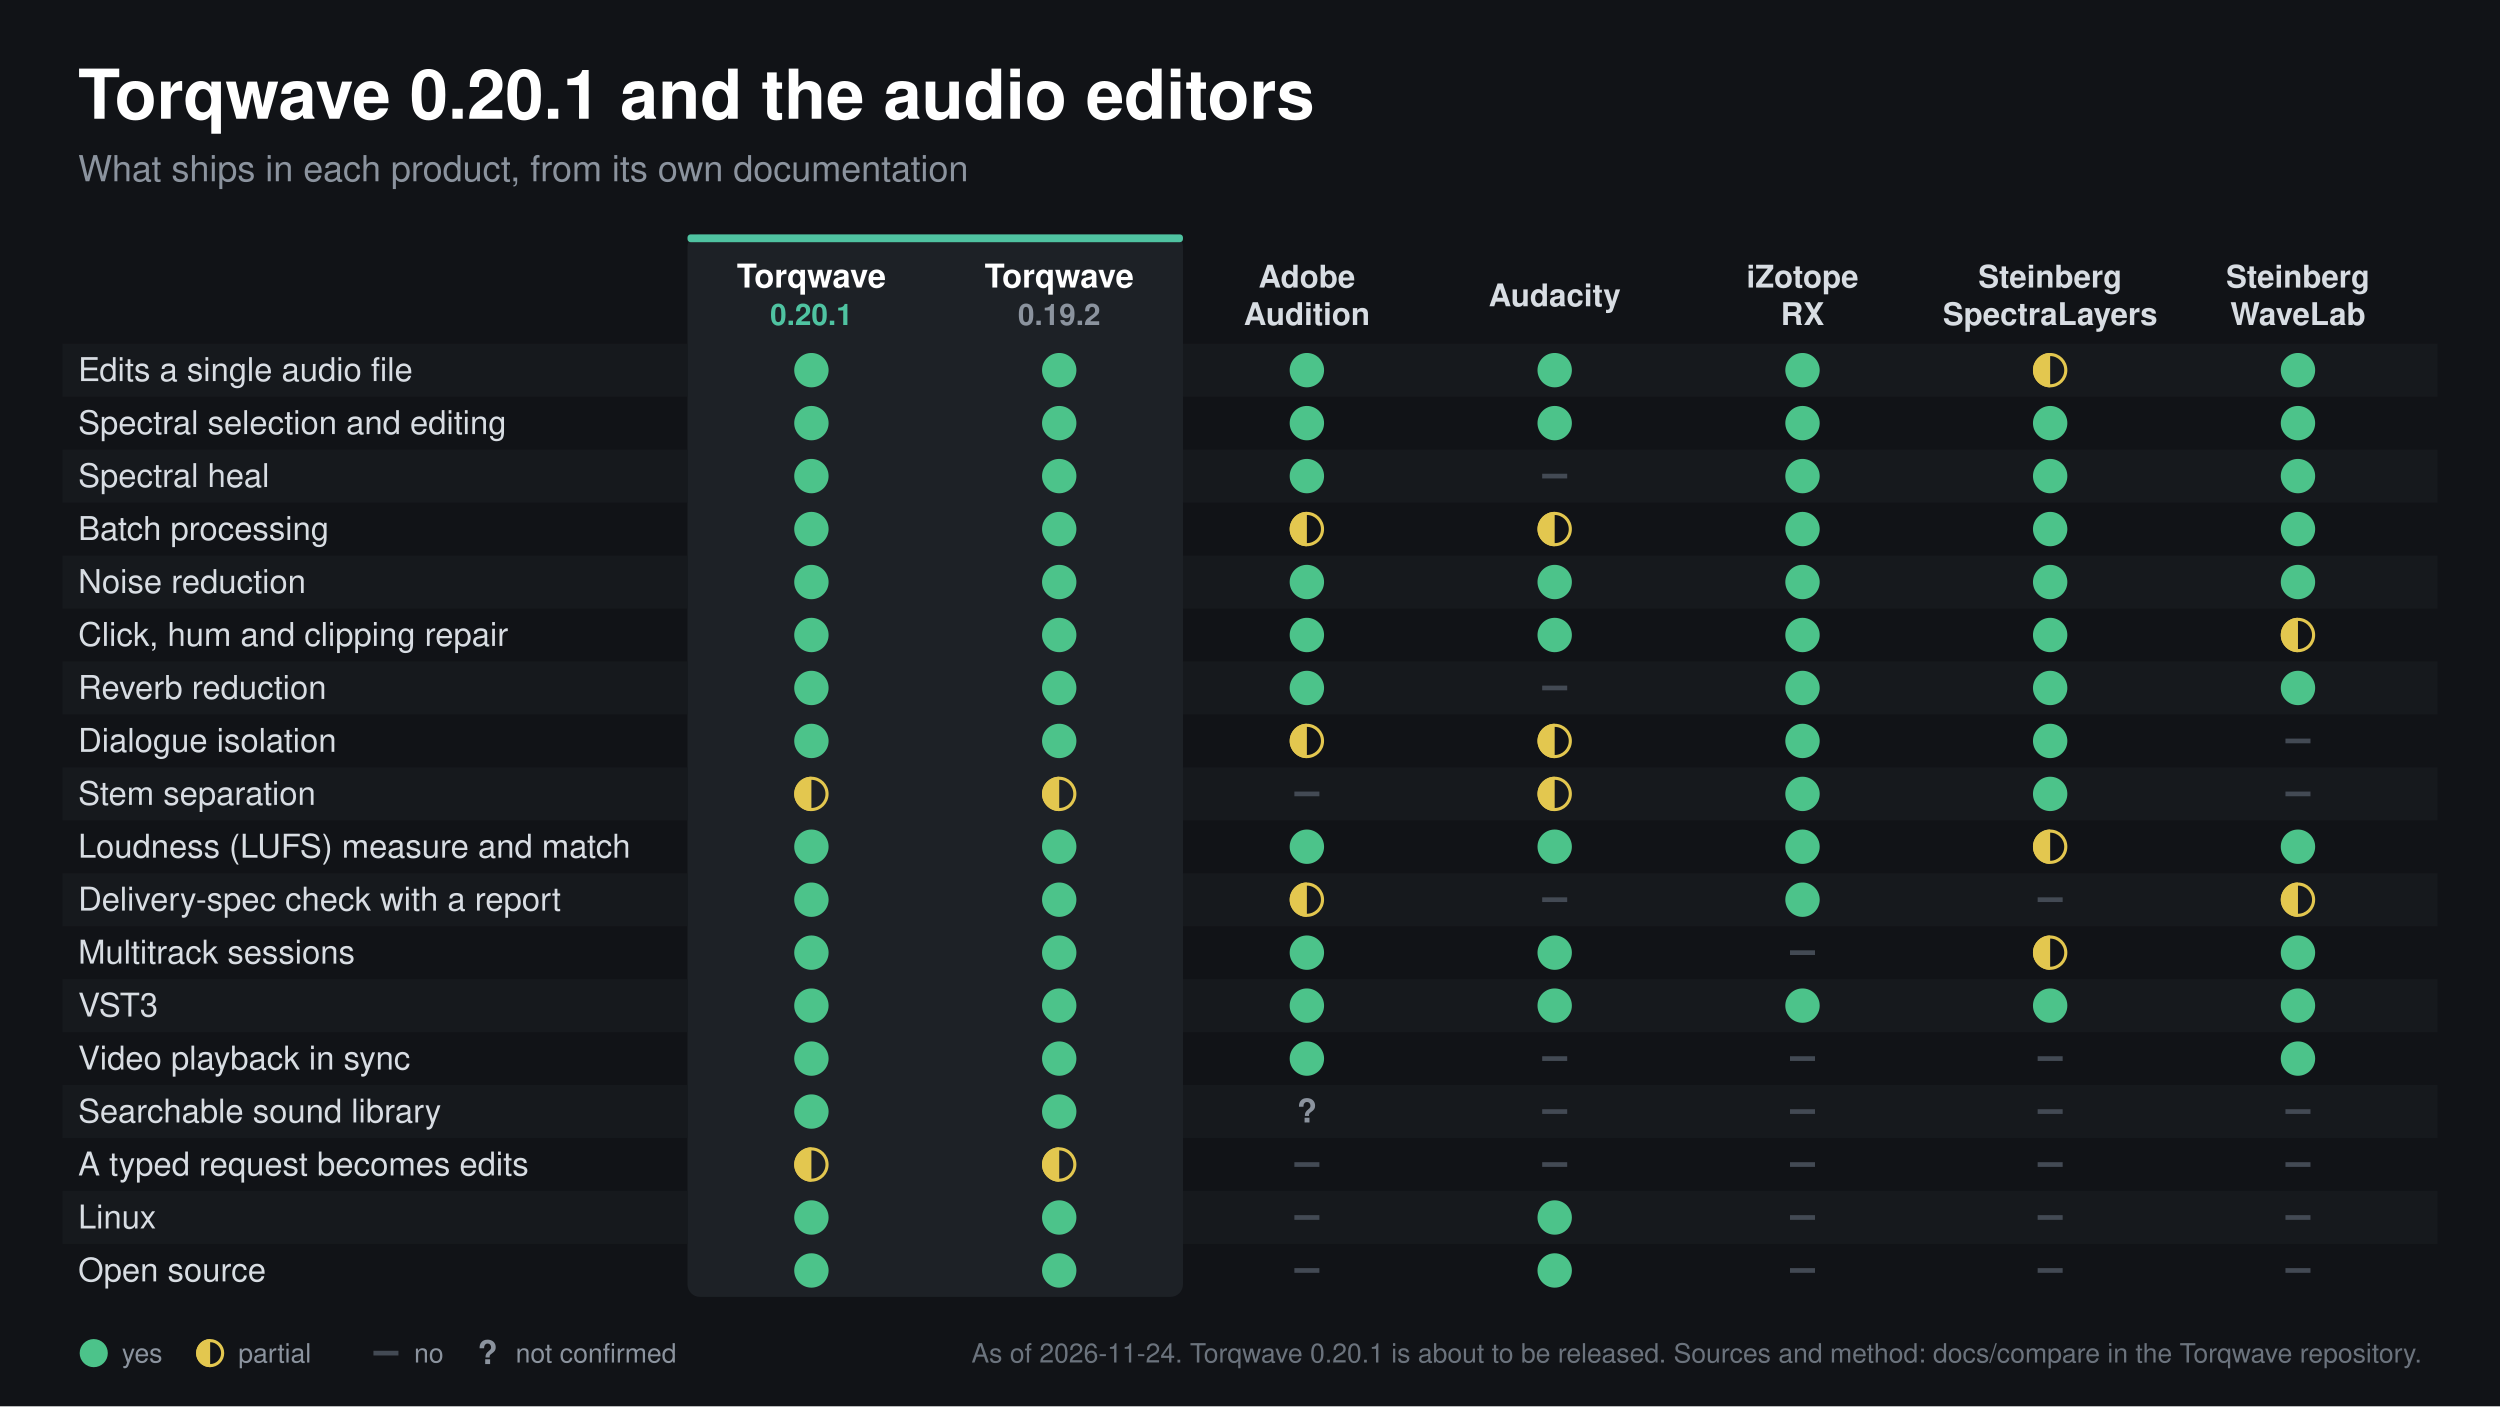
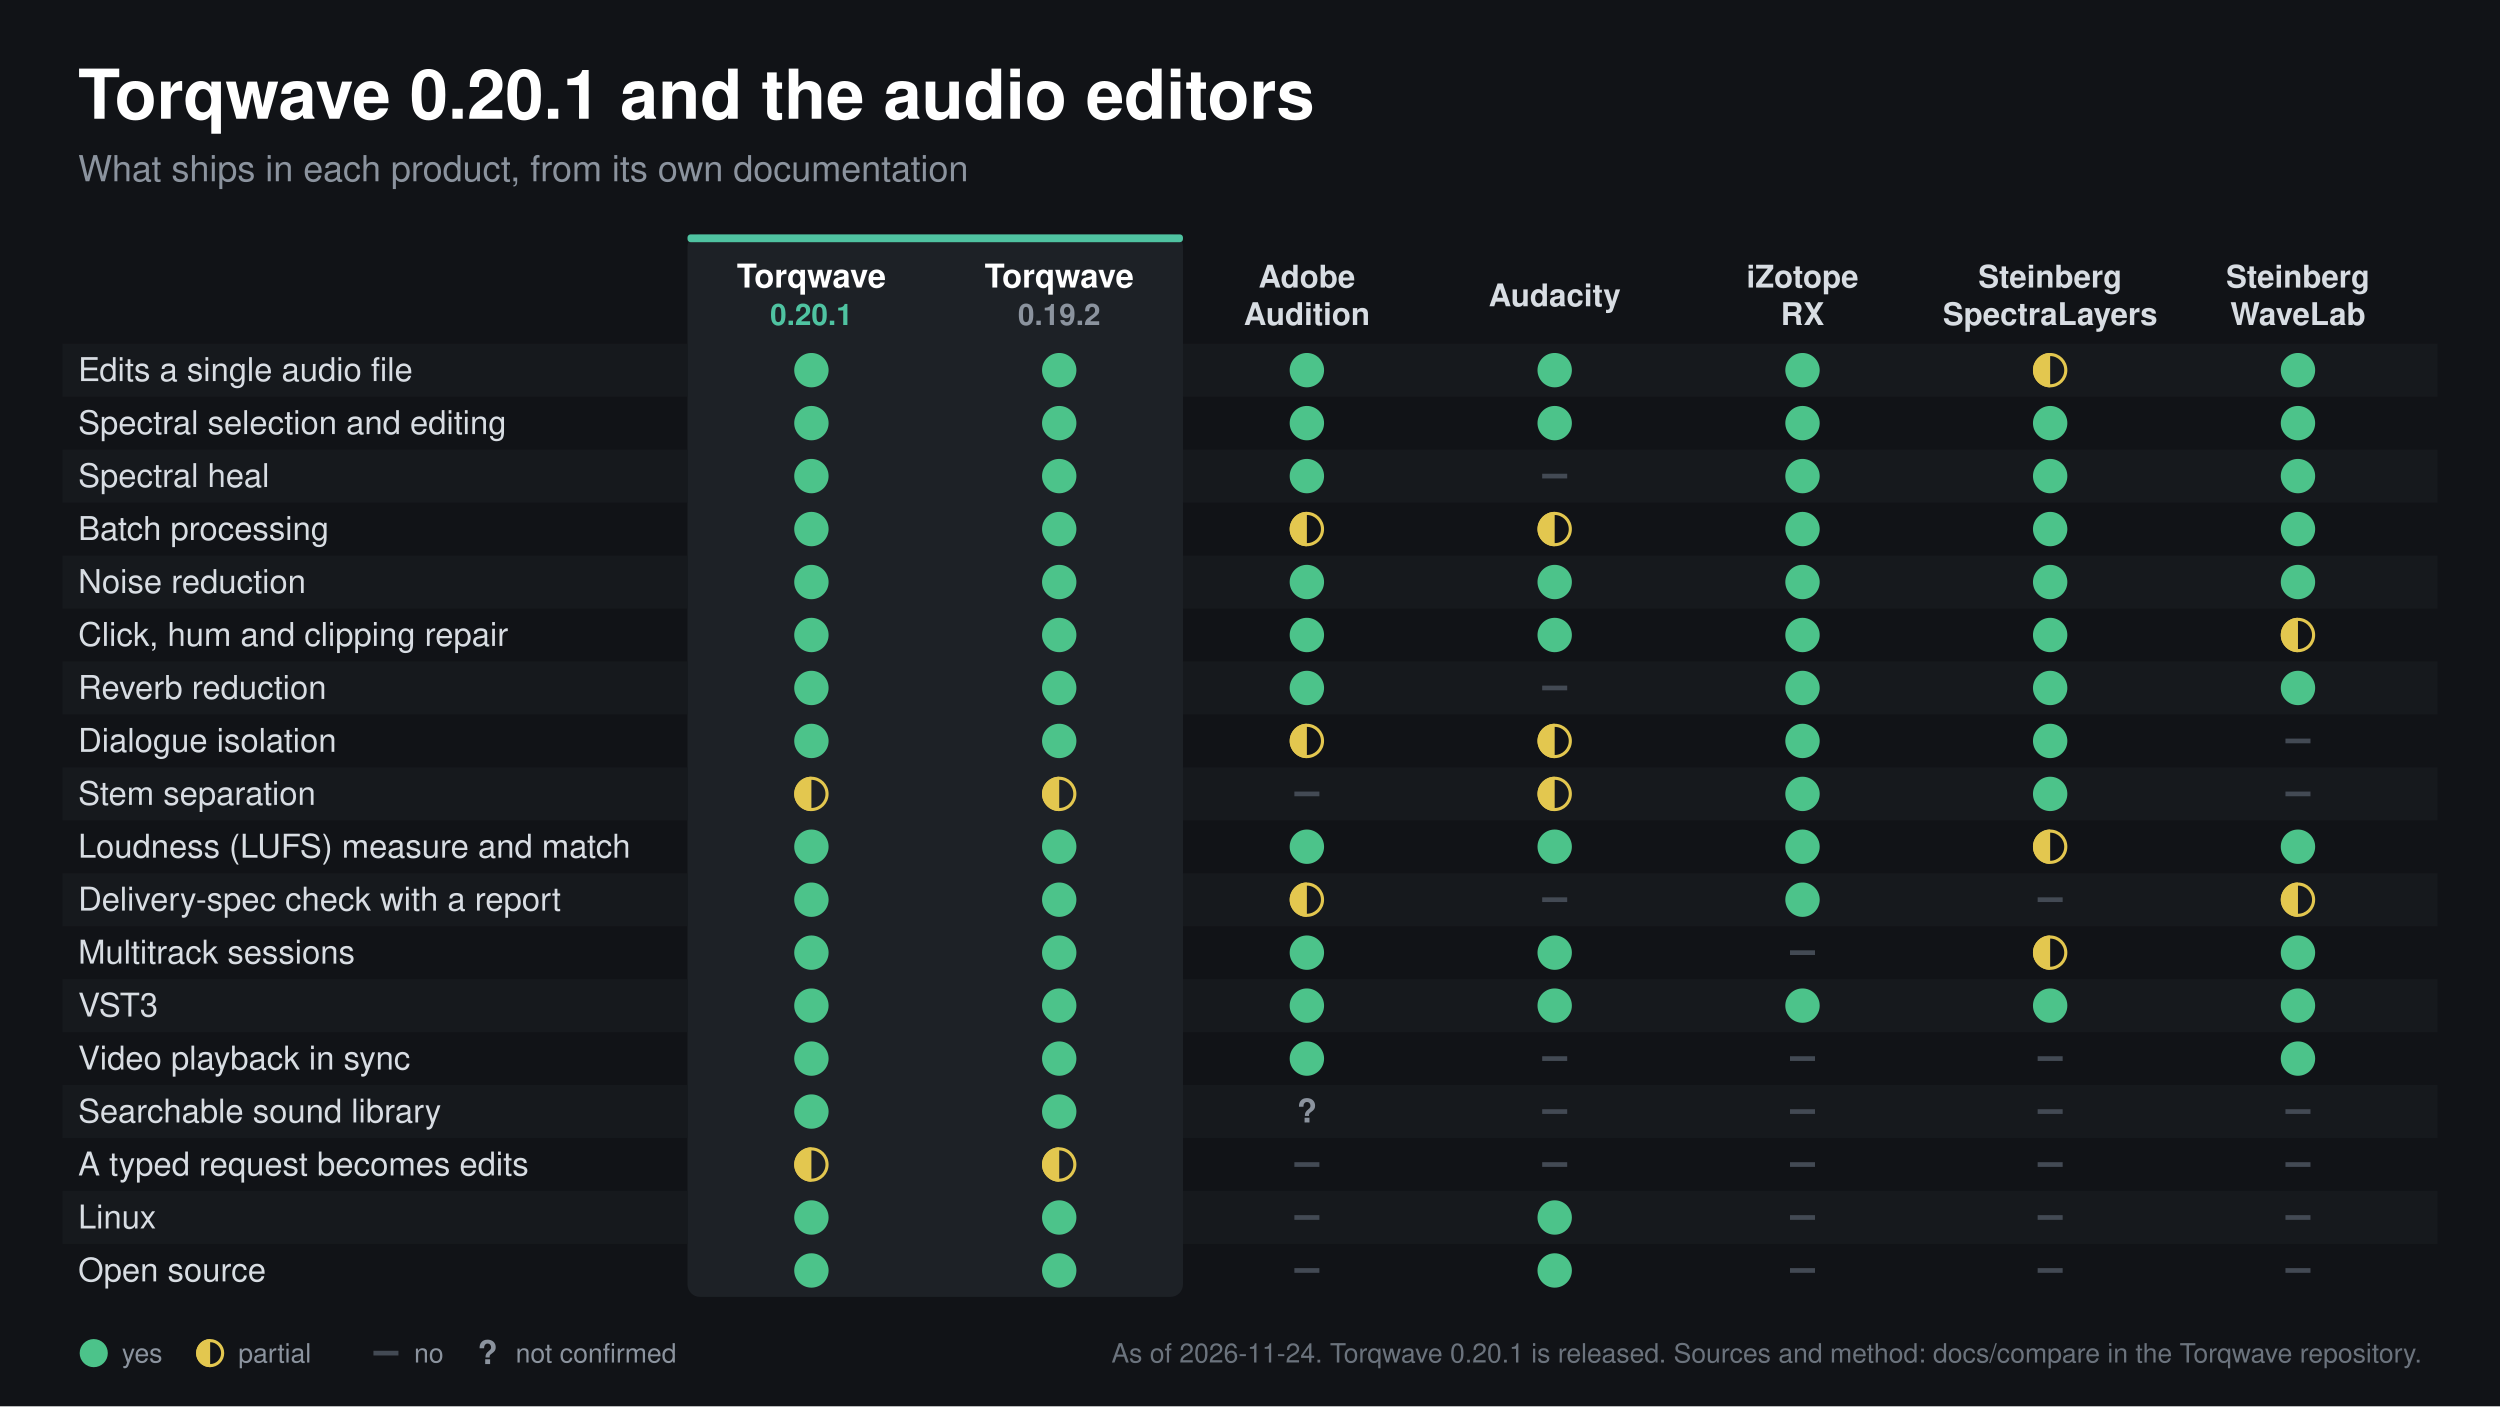
<svg xmlns="http://www.w3.org/2000/svg" width="1600" height="900" viewBox="0 0 1600 900" font-family="Helvetica Neue, Helvetica, Arial, sans-serif">
  <rect width="1600" height="900" fill="#111317" />
  <text x="50.0" y="76.0" font-size="44" fill="#ffffff" text-anchor="start" font-weight="bold">Torqwave 0.20.1 and the audio editors</text>
  <text x="50.0" y="116.0" font-size="23" fill="#8b939e" text-anchor="start" font-weight="normal">What ships in each product, from its own documentation</text>
-   <text x="1550.0" y="872.0" font-size="17" fill="#6b737d" text-anchor="end" font-weight="normal">As of 2026-11-24. Torqwave 0.20.1 is about to be released. Sources and method: docs/compare in the Torqwave repository.</text>
+   <text x="1550.0" y="872.0" font-size="17" fill="#6b737d" text-anchor="end" font-weight="normal">As of 2026-11-24. Torqwave 0.20.1 is released. Sources and method: docs/compare in the Torqwave repository.</text>
  <rect x="440.0" y="150.0" width="317.1" height="680.0" rx="8" fill="#1d2126" />
  <rect x="440.0" y="150.0" width="317.1" height="5.0" rx="2" fill="#4fc3a1" />
  <text x="519.3" y="184.0" font-size="21" fill="#ffffff" text-anchor="middle" font-weight="bold">Torqwave</text>
  <text x="519.3" y="208.0" font-size="19" fill="#4fc3a1" text-anchor="middle" font-weight="bold">0.20.1</text>
  <text x="677.9" y="184.0" font-size="21" fill="#ffffff" text-anchor="middle" font-weight="bold">Torqwave</text>
  <text x="677.9" y="208.0" font-size="19" fill="#8b939e" text-anchor="middle" font-weight="bold">0.19.2</text>
  <text x="836.4" y="184.0" font-size="20" fill="#d8dde3" text-anchor="middle" font-weight="bold">Adobe</text>
  <text x="836.4" y="208.0" font-size="20" fill="#d8dde3" text-anchor="middle" font-weight="bold">Audition</text>
  <text x="995.0" y="196.0" font-size="20" fill="#d8dde3" text-anchor="middle" font-weight="bold">Audacity</text>
  <text x="1153.6" y="184.0" font-size="20" fill="#d8dde3" text-anchor="middle" font-weight="bold">iZotope</text>
  <text x="1153.6" y="208.0" font-size="20" fill="#d8dde3" text-anchor="middle" font-weight="bold">RX</text>
  <text x="1312.1" y="184.0" font-size="20" fill="#d8dde3" text-anchor="middle" font-weight="bold">Steinberg</text>
  <text x="1312.1" y="208.0" font-size="20" fill="#d8dde3" text-anchor="middle" font-weight="bold">SpectraLayers</text>
  <text x="1470.7" y="184.0" font-size="20" fill="#d8dde3" text-anchor="middle" font-weight="bold">Steinberg</text>
  <text x="1470.7" y="208.0" font-size="20" fill="#d8dde3" text-anchor="middle" font-weight="bold">WaveLab</text>
  <rect x="40.0" y="220.0" width="400.0" height="33.9" rx="0" fill="#16191d" />
  <rect x="757.1" y="220.0" width="802.9" height="33.9" rx="0" fill="#16191d" />
  <text x="50.0" y="243.9" font-size="21" fill="#d8dde3" text-anchor="start" font-weight="normal">Edits a single audio file</text>
  <circle cx="519.3" cy="236.9" r="11" fill="#4cc38a" />
  <circle cx="677.9" cy="236.9" r="11" fill="#4cc38a" />
  <circle cx="836.4" cy="236.9" r="11" fill="#4cc38a" />
  <circle cx="995.0" cy="236.9" r="11" fill="#4cc38a" />
  <circle cx="1153.6" cy="236.9" r="11" fill="#4cc38a" />
  <circle cx="1312.1" cy="236.9" r="10" fill="none" stroke="#e3c74f" stroke-width="2" />
  <path d="M 1312.1 225.9 A 11 11 0 0 0 1312.1 247.9 Z" fill="#e3c74f" />
  <circle cx="1470.7" cy="236.9" r="11" fill="#4cc38a" />
  <text x="50.0" y="277.8" font-size="21" fill="#d8dde3" text-anchor="start" font-weight="normal">Spectral selection and editing</text>
  <circle cx="519.3" cy="270.8" r="11" fill="#4cc38a" />
  <circle cx="677.9" cy="270.8" r="11" fill="#4cc38a" />
  <circle cx="836.4" cy="270.8" r="11" fill="#4cc38a" />
  <circle cx="995.0" cy="270.8" r="11" fill="#4cc38a" />
  <circle cx="1153.6" cy="270.8" r="11" fill="#4cc38a" />
  <circle cx="1312.1" cy="270.8" r="11" fill="#4cc38a" />
  <circle cx="1470.7" cy="270.8" r="11" fill="#4cc38a" />
  <rect x="40.0" y="287.8" width="400.0" height="33.9" rx="0" fill="#16191d" />
  <rect x="757.1" y="287.8" width="802.9" height="33.9" rx="0" fill="#16191d" />
  <text x="50.0" y="311.7" font-size="21" fill="#d8dde3" text-anchor="start" font-weight="normal">Spectral heal</text>
  <circle cx="519.3" cy="304.7" r="11" fill="#4cc38a" />
  <circle cx="677.9" cy="304.7" r="11" fill="#4cc38a" />
  <circle cx="836.4" cy="304.7" r="11" fill="#4cc38a" />
  <line x1="987.0" y1="304.7" x2="1003.0" y2="304.7" stroke="#434a54" stroke-width="3" />
  <circle cx="1153.6" cy="304.7" r="11" fill="#4cc38a" />
  <circle cx="1312.1" cy="304.7" r="11" fill="#4cc38a" />
  <circle cx="1470.7" cy="304.7" r="11" fill="#4cc38a" />
  <text x="50.0" y="345.6" font-size="21" fill="#d8dde3" text-anchor="start" font-weight="normal">Batch processing</text>
  <circle cx="519.3" cy="338.6" r="11" fill="#4cc38a" />
  <circle cx="677.9" cy="338.6" r="11" fill="#4cc38a" />
  <circle cx="836.4" cy="338.6" r="10" fill="none" stroke="#e3c74f" stroke-width="2" />
  <path d="M 836.4 327.6 A 11 11 0 0 0 836.4 349.6 Z" fill="#e3c74f" />
  <circle cx="995.0" cy="338.6" r="10" fill="none" stroke="#e3c74f" stroke-width="2" />
  <path d="M 995.0 327.6 A 11 11 0 0 0 995.0 349.6 Z" fill="#e3c74f" />
  <circle cx="1153.6" cy="338.6" r="11" fill="#4cc38a" />
  <circle cx="1312.1" cy="338.6" r="11" fill="#4cc38a" />
  <circle cx="1470.7" cy="338.6" r="11" fill="#4cc38a" />
  <rect x="40.0" y="355.6" width="400.0" height="33.9" rx="0" fill="#16191d" />
  <rect x="757.1" y="355.6" width="802.9" height="33.9" rx="0" fill="#16191d" />
  <text x="50.0" y="379.5" font-size="21" fill="#d8dde3" text-anchor="start" font-weight="normal">Noise reduction</text>
  <circle cx="519.3" cy="372.5" r="11" fill="#4cc38a" />
  <circle cx="677.9" cy="372.5" r="11" fill="#4cc38a" />
  <circle cx="836.4" cy="372.5" r="11" fill="#4cc38a" />
  <circle cx="995.0" cy="372.5" r="11" fill="#4cc38a" />
  <circle cx="1153.6" cy="372.5" r="11" fill="#4cc38a" />
  <circle cx="1312.1" cy="372.5" r="11" fill="#4cc38a" />
  <circle cx="1470.7" cy="372.5" r="11" fill="#4cc38a" />
  <text x="50.0" y="413.4" font-size="21" fill="#d8dde3" text-anchor="start" font-weight="normal">Click, hum and clipping repair</text>
  <circle cx="519.3" cy="406.4" r="11" fill="#4cc38a" />
  <circle cx="677.9" cy="406.4" r="11" fill="#4cc38a" />
  <circle cx="836.4" cy="406.4" r="11" fill="#4cc38a" />
  <circle cx="995.0" cy="406.4" r="11" fill="#4cc38a" />
  <circle cx="1153.6" cy="406.4" r="11" fill="#4cc38a" />
  <circle cx="1312.1" cy="406.4" r="11" fill="#4cc38a" />
  <circle cx="1470.7" cy="406.4" r="10" fill="none" stroke="#e3c74f" stroke-width="2" />
  <path d="M 1470.7 395.4 A 11 11 0 0 0 1470.7 417.4 Z" fill="#e3c74f" />
  <rect x="40.0" y="423.3" width="400.0" height="33.9" rx="0" fill="#16191d" />
  <rect x="757.1" y="423.3" width="802.9" height="33.9" rx="0" fill="#16191d" />
  <text x="50.0" y="447.3" font-size="21" fill="#d8dde3" text-anchor="start" font-weight="normal">Reverb reduction</text>
  <circle cx="519.3" cy="440.3" r="11" fill="#4cc38a" />
  <circle cx="677.9" cy="440.3" r="11" fill="#4cc38a" />
  <circle cx="836.4" cy="440.3" r="11" fill="#4cc38a" />
  <line x1="987.0" y1="440.3" x2="1003.0" y2="440.3" stroke="#434a54" stroke-width="3" />
  <circle cx="1153.6" cy="440.3" r="11" fill="#4cc38a" />
  <circle cx="1312.1" cy="440.3" r="11" fill="#4cc38a" />
  <circle cx="1470.7" cy="440.3" r="11" fill="#4cc38a" />
  <text x="50.0" y="481.2" font-size="21" fill="#d8dde3" text-anchor="start" font-weight="normal">Dialogue isolation</text>
  <circle cx="519.3" cy="474.2" r="11" fill="#4cc38a" />
  <circle cx="677.9" cy="474.2" r="11" fill="#4cc38a" />
  <circle cx="836.4" cy="474.2" r="10" fill="none" stroke="#e3c74f" stroke-width="2" />
  <path d="M 836.4 463.2 A 11 11 0 0 0 836.4 485.2 Z" fill="#e3c74f" />
  <circle cx="995.0" cy="474.2" r="10" fill="none" stroke="#e3c74f" stroke-width="2" />
  <path d="M 995.0 463.2 A 11 11 0 0 0 995.0 485.2 Z" fill="#e3c74f" />
  <circle cx="1153.6" cy="474.2" r="11" fill="#4cc38a" />
  <circle cx="1312.1" cy="474.2" r="11" fill="#4cc38a" />
  <line x1="1462.7" y1="474.2" x2="1478.7" y2="474.2" stroke="#434a54" stroke-width="3" />
  <rect x="40.0" y="491.1" width="400.0" height="33.9" rx="0" fill="#16191d" />
  <rect x="757.1" y="491.1" width="802.9" height="33.9" rx="0" fill="#16191d" />
  <text x="50.0" y="515.1" font-size="21" fill="#d8dde3" text-anchor="start" font-weight="normal">Stem separation</text>
  <circle cx="519.3" cy="508.1" r="10" fill="none" stroke="#e3c74f" stroke-width="2" />
  <path d="M 519.3 497.1 A 11 11 0 0 0 519.3 519.1 Z" fill="#e3c74f" />
  <circle cx="677.9" cy="508.1" r="10" fill="none" stroke="#e3c74f" stroke-width="2" />
  <path d="M 677.9 497.1 A 11 11 0 0 0 677.9 519.1 Z" fill="#e3c74f" />
  <line x1="828.4" y1="508.1" x2="844.4" y2="508.1" stroke="#434a54" stroke-width="3" />
  <circle cx="995.0" cy="508.1" r="10" fill="none" stroke="#e3c74f" stroke-width="2" />
  <path d="M 995.0 497.1 A 11 11 0 0 0 995.0 519.1 Z" fill="#e3c74f" />
  <circle cx="1153.6" cy="508.1" r="11" fill="#4cc38a" />
  <circle cx="1312.1" cy="508.1" r="11" fill="#4cc38a" />
  <line x1="1462.7" y1="508.1" x2="1478.7" y2="508.1" stroke="#434a54" stroke-width="3" />
  <text x="50.0" y="548.9" font-size="21" fill="#d8dde3" text-anchor="start" font-weight="normal">Loudness (LUFS) measure and match</text>
  <circle cx="519.3" cy="541.9" r="11" fill="#4cc38a" />
  <circle cx="677.9" cy="541.9" r="11" fill="#4cc38a" />
  <circle cx="836.4" cy="541.9" r="11" fill="#4cc38a" />
  <circle cx="995.0" cy="541.9" r="11" fill="#4cc38a" />
  <circle cx="1153.6" cy="541.9" r="11" fill="#4cc38a" />
  <circle cx="1312.1" cy="541.9" r="10" fill="none" stroke="#e3c74f" stroke-width="2" />
  <path d="M 1312.1 530.9 A 11 11 0 0 0 1312.1 552.9 Z" fill="#e3c74f" />
  <circle cx="1470.7" cy="541.9" r="11" fill="#4cc38a" />
  <rect x="40.0" y="558.9" width="400.0" height="33.9" rx="0" fill="#16191d" />
  <rect x="757.1" y="558.9" width="802.9" height="33.9" rx="0" fill="#16191d" />
  <text x="50.0" y="582.8" font-size="21" fill="#d8dde3" text-anchor="start" font-weight="normal">Delivery-spec check with a report</text>
  <circle cx="519.3" cy="575.8" r="11" fill="#4cc38a" />
  <circle cx="677.9" cy="575.8" r="11" fill="#4cc38a" />
  <circle cx="836.4" cy="575.8" r="10" fill="none" stroke="#e3c74f" stroke-width="2" />
  <path d="M 836.4 564.8 A 11 11 0 0 0 836.4 586.8 Z" fill="#e3c74f" />
  <line x1="987.0" y1="575.8" x2="1003.0" y2="575.8" stroke="#434a54" stroke-width="3" />
  <circle cx="1153.6" cy="575.8" r="11" fill="#4cc38a" />
  <line x1="1304.1" y1="575.8" x2="1320.1" y2="575.8" stroke="#434a54" stroke-width="3" />
  <circle cx="1470.7" cy="575.8" r="10" fill="none" stroke="#e3c74f" stroke-width="2" />
  <path d="M 1470.7 564.8 A 11 11 0 0 0 1470.7 586.8 Z" fill="#e3c74f" />
  <text x="50.0" y="616.7" font-size="21" fill="#d8dde3" text-anchor="start" font-weight="normal">Multitrack sessions</text>
  <circle cx="519.3" cy="609.7" r="11" fill="#4cc38a" />
  <circle cx="677.9" cy="609.7" r="11" fill="#4cc38a" />
  <circle cx="836.4" cy="609.7" r="11" fill="#4cc38a" />
  <circle cx="995.0" cy="609.7" r="11" fill="#4cc38a" />
  <line x1="1145.6" y1="609.7" x2="1161.6" y2="609.7" stroke="#434a54" stroke-width="3" />
  <circle cx="1312.1" cy="609.7" r="10" fill="none" stroke="#e3c74f" stroke-width="2" />
  <path d="M 1312.1 598.7 A 11 11 0 0 0 1312.1 620.7 Z" fill="#e3c74f" />
  <circle cx="1470.7" cy="609.7" r="11" fill="#4cc38a" />
  <rect x="40.0" y="626.7" width="400.0" height="33.9" rx="0" fill="#16191d" />
  <rect x="757.1" y="626.7" width="802.9" height="33.9" rx="0" fill="#16191d" />
  <text x="50.0" y="650.6" font-size="21" fill="#d8dde3" text-anchor="start" font-weight="normal">VST3</text>
  <circle cx="519.3" cy="643.6" r="11" fill="#4cc38a" />
  <circle cx="677.9" cy="643.6" r="11" fill="#4cc38a" />
  <circle cx="836.4" cy="643.6" r="11" fill="#4cc38a" />
  <circle cx="995.0" cy="643.6" r="11" fill="#4cc38a" />
  <circle cx="1153.6" cy="643.6" r="11" fill="#4cc38a" />
  <circle cx="1312.1" cy="643.6" r="11" fill="#4cc38a" />
  <circle cx="1470.7" cy="643.6" r="11" fill="#4cc38a" />
  <text x="50.0" y="684.5" font-size="21" fill="#d8dde3" text-anchor="start" font-weight="normal">Video playback in sync</text>
  <circle cx="519.3" cy="677.5" r="11" fill="#4cc38a" />
  <circle cx="677.9" cy="677.5" r="11" fill="#4cc38a" />
  <circle cx="836.4" cy="677.5" r="11" fill="#4cc38a" />
  <line x1="987.0" y1="677.5" x2="1003.0" y2="677.5" stroke="#434a54" stroke-width="3" />
  <line x1="1145.6" y1="677.5" x2="1161.6" y2="677.5" stroke="#434a54" stroke-width="3" />
  <line x1="1304.1" y1="677.5" x2="1320.1" y2="677.5" stroke="#434a54" stroke-width="3" />
  <circle cx="1470.7" cy="677.5" r="11" fill="#4cc38a" />
  <rect x="40.0" y="694.4" width="400.0" height="33.9" rx="0" fill="#16191d" />
  <rect x="757.1" y="694.4" width="802.9" height="33.9" rx="0" fill="#16191d" />
  <text x="50.0" y="718.4" font-size="21" fill="#d8dde3" text-anchor="start" font-weight="normal">Searchable sound library</text>
  <circle cx="519.3" cy="711.4" r="11" fill="#4cc38a" />
  <circle cx="677.9" cy="711.4" r="11" fill="#4cc38a" />
  <text x="836.4" y="718.4" font-size="21" fill="#8b939e" text-anchor="middle" font-weight="bold">?</text>
  <line x1="987.0" y1="711.4" x2="1003.0" y2="711.4" stroke="#434a54" stroke-width="3" />
  <line x1="1145.6" y1="711.4" x2="1161.6" y2="711.4" stroke="#434a54" stroke-width="3" />
  <line x1="1304.1" y1="711.4" x2="1320.1" y2="711.4" stroke="#434a54" stroke-width="3" />
  <line x1="1462.7" y1="711.4" x2="1478.7" y2="711.4" stroke="#434a54" stroke-width="3" />
  <text x="50.0" y="752.3" font-size="21" fill="#d8dde3" text-anchor="start" font-weight="normal">A typed request becomes edits</text>
  <circle cx="519.3" cy="745.3" r="10" fill="none" stroke="#e3c74f" stroke-width="2" />
  <path d="M 519.3 734.3 A 11 11 0 0 0 519.3 756.3 Z" fill="#e3c74f" />
  <circle cx="677.9" cy="745.3" r="10" fill="none" stroke="#e3c74f" stroke-width="2" />
  <path d="M 677.9 734.3 A 11 11 0 0 0 677.9 756.3 Z" fill="#e3c74f" />
  <line x1="828.4" y1="745.3" x2="844.4" y2="745.3" stroke="#434a54" stroke-width="3" />
  <line x1="987.0" y1="745.3" x2="1003.0" y2="745.3" stroke="#434a54" stroke-width="3" />
  <line x1="1145.6" y1="745.3" x2="1161.6" y2="745.3" stroke="#434a54" stroke-width="3" />
  <line x1="1304.1" y1="745.3" x2="1320.1" y2="745.3" stroke="#434a54" stroke-width="3" />
  <line x1="1462.7" y1="745.3" x2="1478.7" y2="745.3" stroke="#434a54" stroke-width="3" />
  <rect x="40.0" y="762.2" width="400.0" height="33.9" rx="0" fill="#16191d" />
  <rect x="757.1" y="762.2" width="802.9" height="33.9" rx="0" fill="#16191d" />
  <text x="50.0" y="786.2" font-size="21" fill="#d8dde3" text-anchor="start" font-weight="normal">Linux</text>
  <circle cx="519.3" cy="779.2" r="11" fill="#4cc38a" />
  <circle cx="677.9" cy="779.2" r="11" fill="#4cc38a" />
  <line x1="828.4" y1="779.2" x2="844.4" y2="779.2" stroke="#434a54" stroke-width="3" />
  <circle cx="995.0" cy="779.2" r="11" fill="#4cc38a" />
  <line x1="1145.6" y1="779.2" x2="1161.6" y2="779.2" stroke="#434a54" stroke-width="3" />
  <line x1="1304.1" y1="779.2" x2="1320.1" y2="779.2" stroke="#434a54" stroke-width="3" />
  <line x1="1462.7" y1="779.2" x2="1478.7" y2="779.2" stroke="#434a54" stroke-width="3" />
  <text x="50.0" y="820.1" font-size="21" fill="#d8dde3" text-anchor="start" font-weight="normal">Open source</text>
  <circle cx="519.3" cy="813.1" r="11" fill="#4cc38a" />
  <circle cx="677.9" cy="813.1" r="11" fill="#4cc38a" />
  <line x1="828.4" y1="813.1" x2="844.4" y2="813.1" stroke="#434a54" stroke-width="3" />
  <circle cx="995.0" cy="813.1" r="11" fill="#4cc38a" />
  <line x1="1145.6" y1="813.1" x2="1161.6" y2="813.1" stroke="#434a54" stroke-width="3" />
  <line x1="1304.1" y1="813.1" x2="1320.1" y2="813.1" stroke="#434a54" stroke-width="3" />
  <line x1="1462.7" y1="813.1" x2="1478.7" y2="813.1" stroke="#434a54" stroke-width="3" />
  <circle cx="60.0" cy="866.0" r="9" fill="#4cc38a" />
  <text x="78.0" y="872.0" font-size="17" fill="#8b939e" text-anchor="start" font-weight="normal">yes</text>
  <circle cx="134.5" cy="866.0" r="8" fill="none" stroke="#e3c74f" stroke-width="2" />
  <path d="M 134.5 857.0 A 9 9 0 0 0 134.5 875.0 Z" fill="#e3c74f" />
  <text x="152.5" y="872.0" font-size="17" fill="#8b939e" text-anchor="start" font-weight="normal">partial</text>
  <line x1="239.0" y1="866.0" x2="255.0" y2="866.0" stroke="#434a54" stroke-width="3" />
  <text x="265.0" y="872.0" font-size="17" fill="#8b939e" text-anchor="start" font-weight="normal">no</text>
  <text x="312.0" y="873.0" font-size="21" fill="#8b939e" text-anchor="middle" font-weight="bold">?</text>
  <text x="330.0" y="872.0" font-size="17" fill="#8b939e" text-anchor="start" font-weight="normal">not confirmed</text>
</svg>
